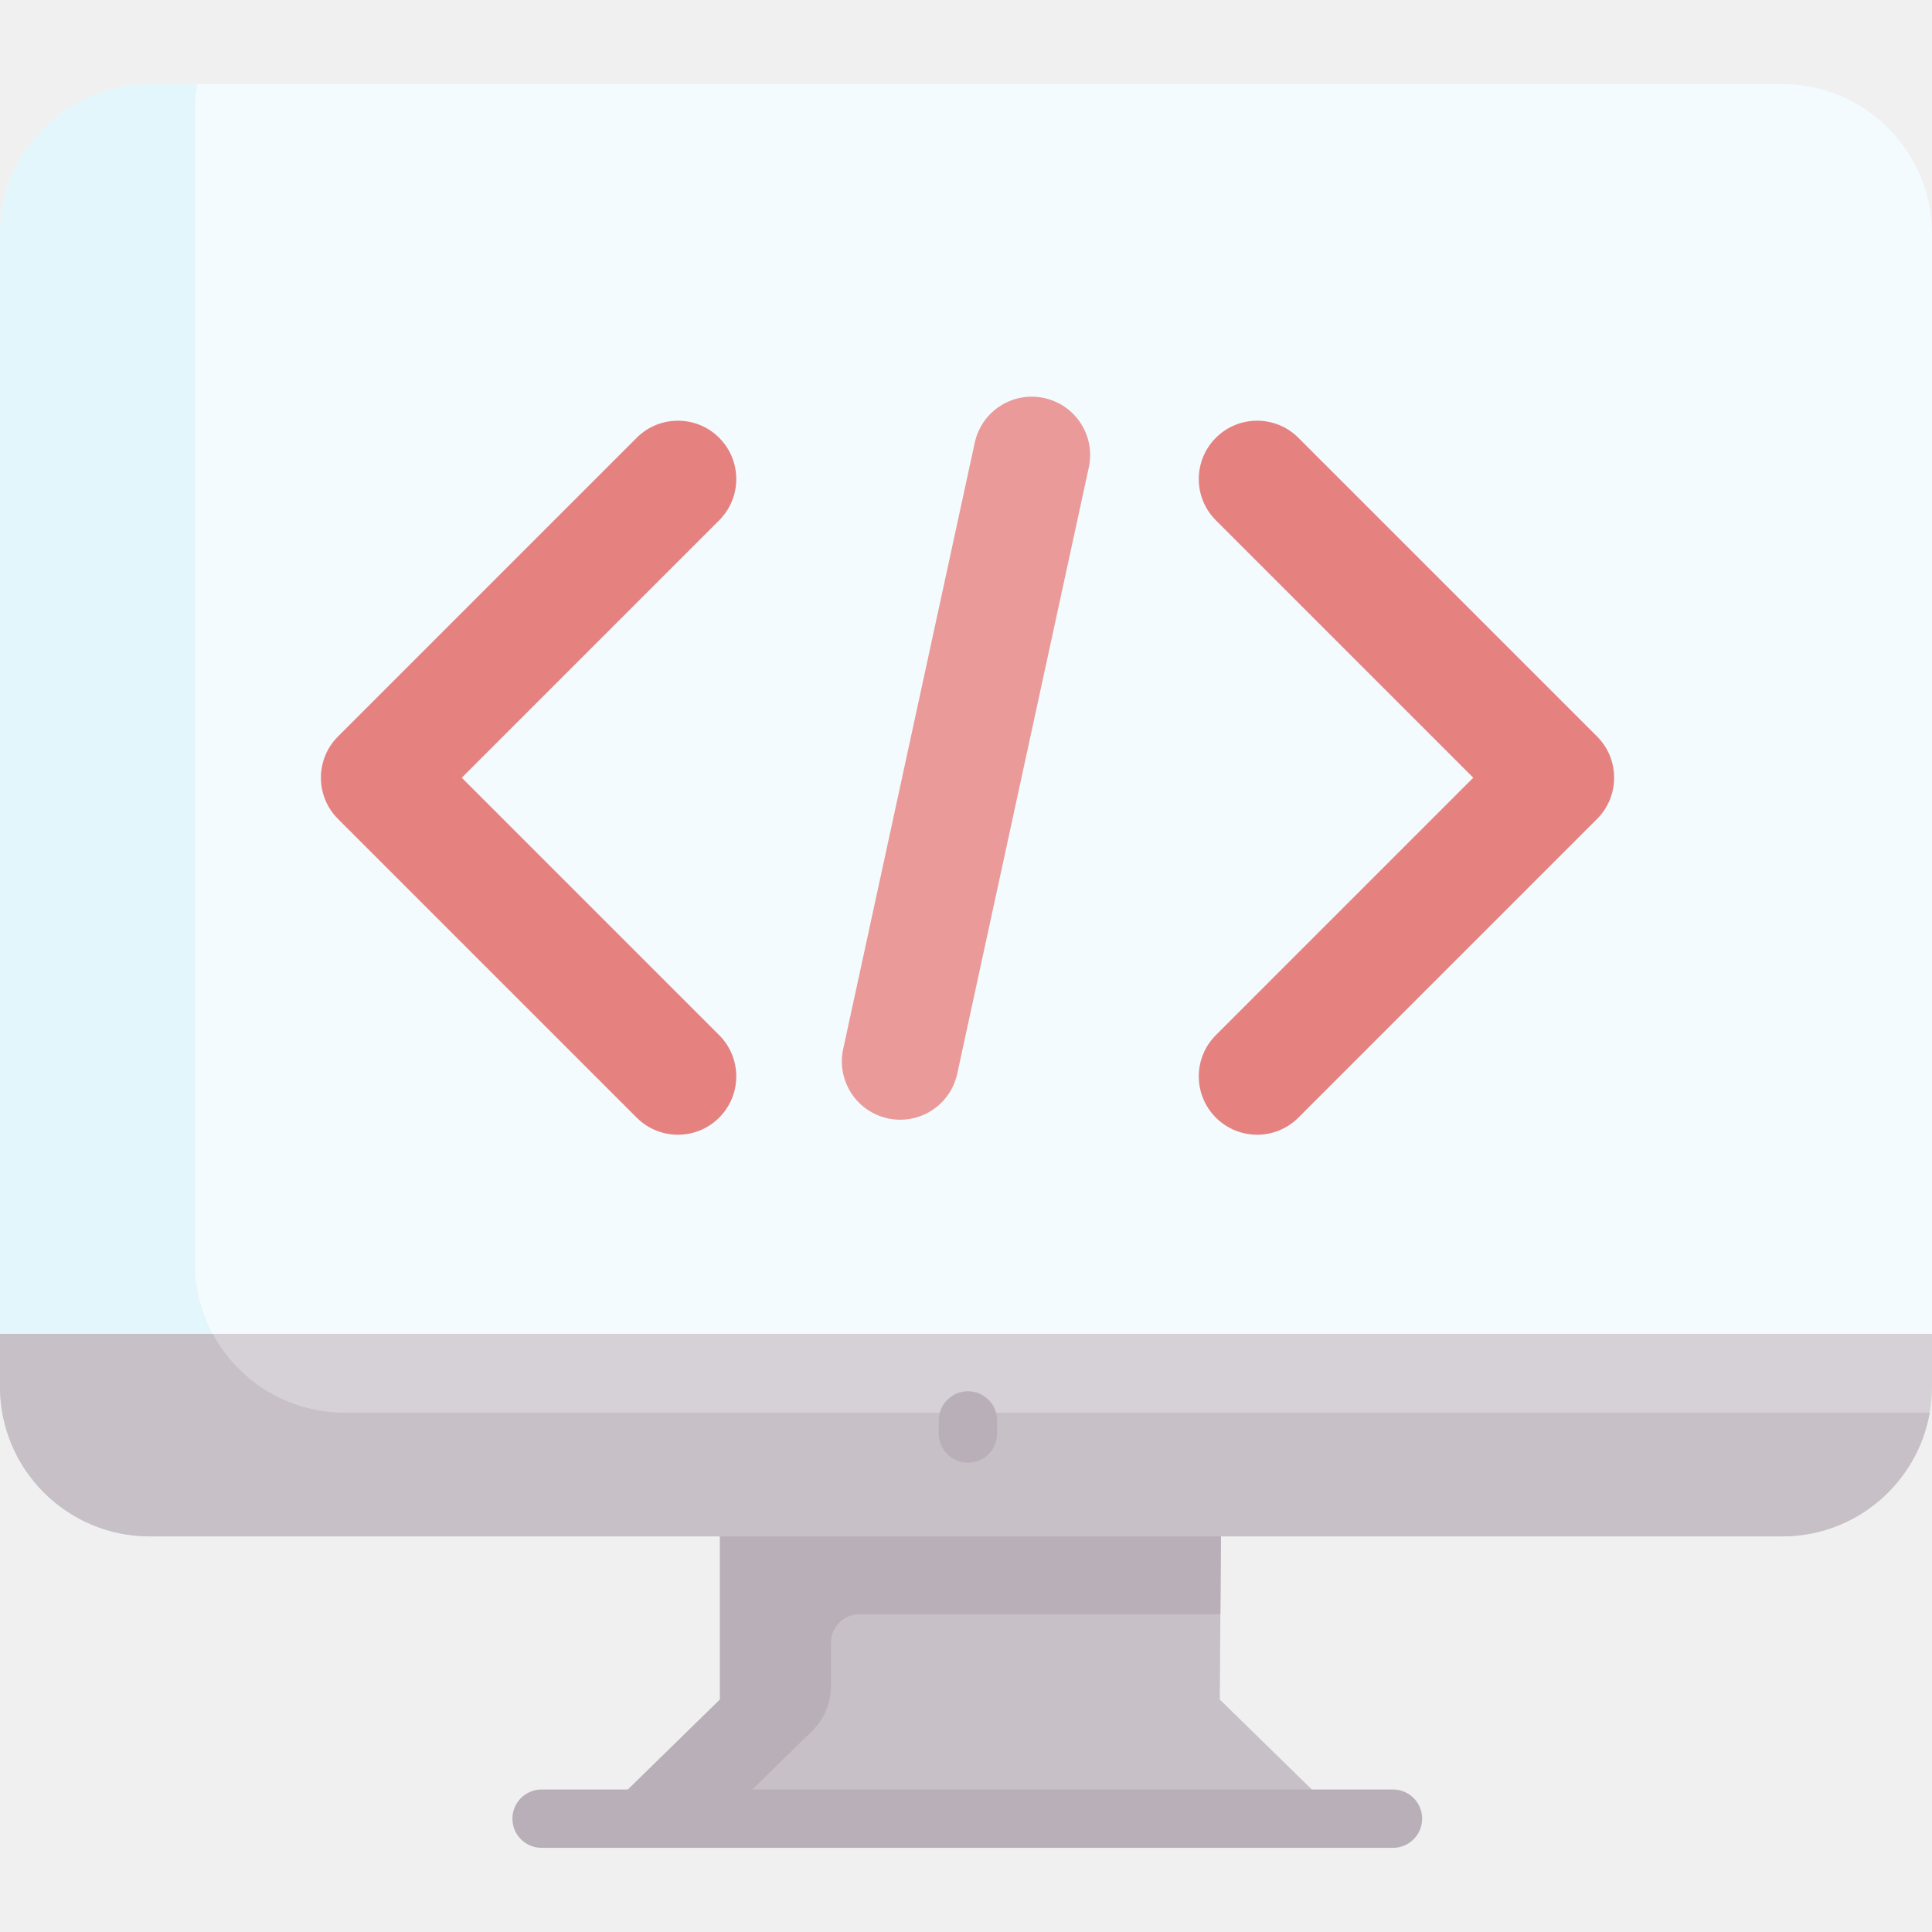
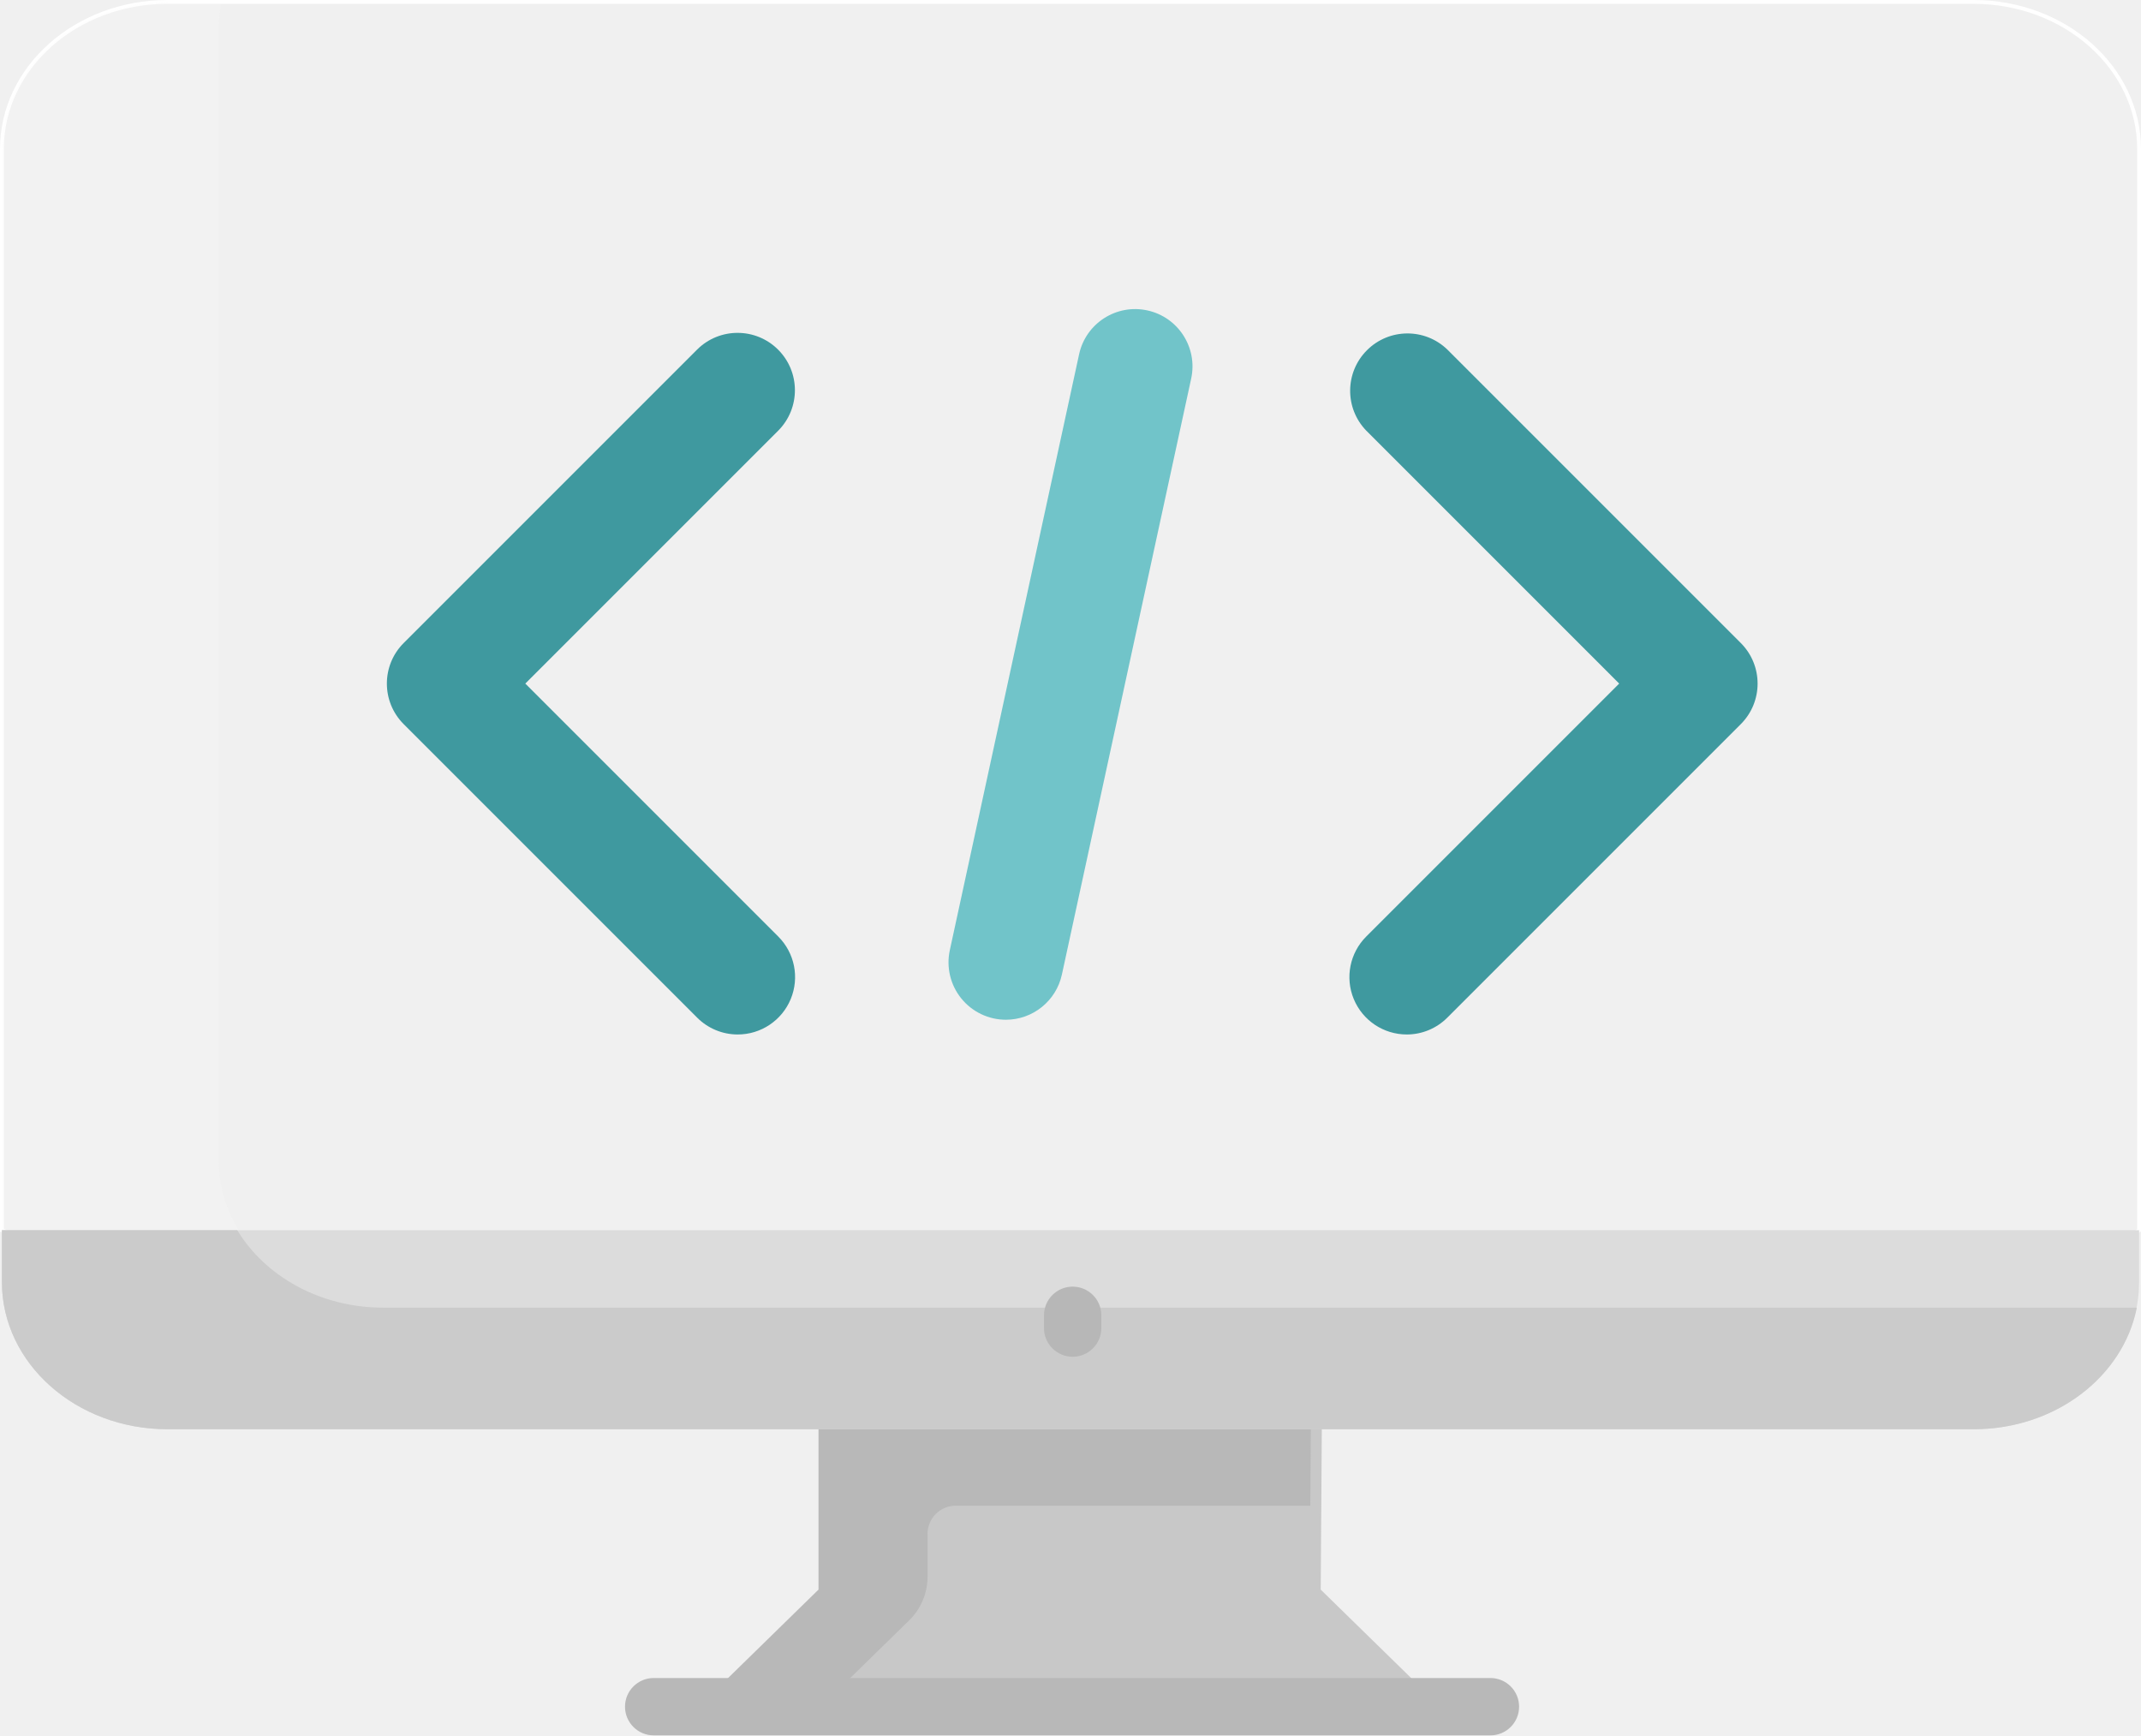
- <svg xmlns="http://www.w3.org/2000/svg" id="Capa_1" enable-background="new 0 0 496.7 496.7" height="512" viewBox="0 0 496.7 496.7" width="512">
-   <g>
-     <g id="XMLID_178_">
-       <g>
-         <path d="m344.93 467.567h-191.16l31.33-30.63v-76.66h129.02l-.52 76.66z" fill="#c7c0c7" />
+ <svg xmlns="http://www.w3.org/2000/svg" width="560.054" height="453.926" viewBox="0 0 560.054 453.926">
+   <g id="coding" transform="translate(0.5 -21.137)">
+     <g id="XMLID_178_" transform="translate(185.151 360.277)">
+       <g id="Group_1" data-name="Group 1">
+         <path id="Path_17" data-name="Path 17" d="M344.93,467.567H153.77l31.33-30.63v-76.66H314.12l-.52,76.66Z" transform="translate(-153.77 -360.277)" fill="#c8c8c8" />
      </g>
    </g>
-     <path d="m314.12 360.277h-106.784-22.236v76.66l-31.33 30.63h31.947l23.109-22.592c3.071-3.002 4.802-7.115 4.802-11.409v-11.206c0-4.072 3.301-7.374 7.374-7.374h92.748z" fill="#b8afb8" />
-     <path d="m458.21 21.637h-419.72c-21.25 0-38.49 17.23-38.49 38.49v282.8l52.097 23.931h414.808l29.795-23.931v-282.8c0-21.26-17.24-38.49-38.49-38.49z" fill="#f3fbff" />
-     <g id="XMLID_177_">
-       <g>
-         <path d="m88.594 363.184c-21.25 0-38.49-17.23-38.49-38.49v-296.37c0-2.282.21-4.514.591-6.687h-12.205c-21.25 0-38.49 17.23-38.49 38.49v282.8l52.097 23.931h414.808l4.575-3.674z" fill="#e3f6fc" />
-         <path d="m496.7 342.927v13.57c0 21.26-17.24 38.49-38.49 38.49h-419.72c-21.25 0-38.49-17.23-38.49-38.49v-13.57z" fill="#d6d1d6" />
-         <path d="m88.594 363.184c-14.655 0-27.401-8.197-33.902-20.257h-54.692v13.57c0 21.26 17.24 38.49 38.49 38.49h419.72c18.969 0 34.731-13.733 37.899-31.803z" fill="#c7c0c7" />
+     <path id="Path_18" data-name="Path 18" d="M314.12,360.277H185.1v76.66l-31.33,30.63h31.947l23.109-22.592a15.955,15.955,0,0,0,4.8-11.409V422.36A7.374,7.374,0,0,1,221,414.986H313.75Z" transform="translate(28.507)" fill="#b8b8b8" />
+     <path id="Path_19" data-name="Path 19" d="M515.732,21.637H43.322C19.4,21.637,0,38.867,0,60.127v282.8l58.637,23.931H525.519l33.535-23.931V60.127c0-21.26-19.4-38.49-43.322-38.49Z" fill="rgba(252,252,252,0)" stroke="#fff" stroke-width="1" />
+     <g id="XMLID_177_" transform="translate(0 21.637)">
+       <g id="Group_2" data-name="Group 2">
+         <path id="Path_20" data-name="Path 20" d="M100.311,363.184c-24.06,0-43.58-17.23-43.58-38.49V28.324a34.288,34.288,0,0,1,.669-6.687H43.58C19.52,21.637,0,38.867,0,60.127v282.8l58.987,23.931H528.654l5.18-3.674Z" transform="translate(0 -21.637)" fill="rgba(249,249,249,0.19)" />
+         <path id="Path_21" data-name="Path 21" d="M559.054,342.927V356.5c0,21.26-19.4,38.49-43.322,38.49H43.322C19.4,394.987,0,377.757,0,356.5v-13.57Z" transform="translate(0 -21.637)" fill="#dcdcdc" />
+         <path id="Path_22" data-name="Path 22" d="M99.729,363.184c-16.5,0-30.845-8.2-38.163-20.257H0V356.5c0,21.26,19.407,38.49,43.328,38.49H515.8c21.353,0,39.1-13.733,42.662-31.8Z" transform="translate(0 -21.637)" fill="#cbcbcb" />
      </g>
    </g>
-     <g>
-       <path d="m248.85 376.028c-4.143 0-7.5-3.358-7.5-7.5v-3.34c0-4.142 3.357-7.5 7.5-7.5s7.5 3.358 7.5 7.5v3.34c0 4.142-3.357 7.5-7.5 7.5z" fill="#b8afb8" />
+     <g id="Group_3" data-name="Group 3" transform="translate(272.592 357.688)">
+       <path id="Path_23" data-name="Path 23" d="M248.85,376.028a7.5,7.5,0,0,1-7.5-7.5v-3.34a7.5,7.5,0,0,1,15,0v3.34A7.5,7.5,0,0,1,248.85,376.028Z" transform="translate(-241.35 -357.688)" fill="#b7b7b7" />
    </g>
-     <g>
-       <path d="m358.119 475.063h-218.881c-4.143 0-7.5-3.358-7.5-7.5s3.357-7.5 7.5-7.5h218.881c4.143 0 7.5 3.358 7.5 7.5s-3.358 7.5-7.5 7.5z" fill="#b8afb8" />
+     <g id="Group_4" data-name="Group 4" transform="translate(162.993 460.063)">
+       <path id="Path_24" data-name="Path 24" d="M358.119,475.063H139.238a7.5,7.5,0,0,1,0-15H358.119a7.5,7.5,0,0,1,0,15Z" transform="translate(-131.738 -460.063)" fill="#b8b8b8" />
    </g>
-     <g>
-       <path d="m174.288 291.728c-3.839 0-7.678-1.464-10.606-4.394l-76.784-76.784c-5.858-5.858-5.858-15.355 0-21.213l76.784-76.784c5.857-5.858 15.355-5.858 21.213 0s5.858 15.355 0 21.213l-66.178 66.178 66.178 66.178c5.858 5.858 5.858 15.355 0 21.213-2.929 2.929-6.768 4.393-10.607 4.393z" fill="#e5827f" />
+     <g id="Group_5" data-name="Group 5" transform="translate(100.698 108.159)">
+       <path id="Path_25" data-name="Path 25" d="M174.288,291.728a14.946,14.946,0,0,1-10.606-4.394L86.9,210.55a15,15,0,0,1,0-21.213l76.784-76.784a15,15,0,0,1,21.213,21.213l-66.178,66.178,66.178,66.178a15,15,0,0,1-10.607,25.606Z" transform="translate(-82.504 -108.159)" fill="#3f999f" />
    </g>
-     <g>
-       <path d="m323.195 291.728c-3.839 0-7.678-1.464-10.606-4.394-5.858-5.858-5.858-15.355 0-21.213l66.178-66.178-66.178-66.178c-5.858-5.858-5.858-15.355 0-21.213 5.857-5.858 15.355-5.858 21.213 0l76.784 76.784c5.858 5.858 5.858 15.355 0 21.213l-76.784 76.784c-2.93 2.931-6.768 4.395-10.607 4.395z" fill="#e5827f" />
+     <g id="Group_6" data-name="Group 6" transform="translate(352.481 108.158)">
+       <path id="Path_26" data-name="Path 26" d="M323.2,291.728a15,15,0,0,1-10.606-25.607l66.178-66.178-66.178-66.178A15,15,0,0,1,333.8,112.552l76.784,76.784a15,15,0,0,1,0,21.213L333.8,287.333a14.949,14.949,0,0,1-10.607,4.395Z" transform="translate(-308.196 -108.158)" fill="#3f999f" />
    </g>
-     <g>
-       <path d="m231.453 287.873c-1.054 0-2.124-.111-3.195-.344-8.096-1.756-13.235-9.744-11.479-17.839l33.824-155.883c1.757-8.096 9.744-13.236 17.84-11.478 8.096 1.756 13.235 9.744 11.479 17.839l-33.825 155.882c-1.524 7.025-7.738 11.823-14.644 11.823z" fill="#ea9a98" />
+     <g id="Group_7" data-name="Group 7" transform="translate(247.612 101.984)">
+       <path id="Path_27" data-name="Path 27" d="M231.453,287.873a15.013,15.013,0,0,1-14.674-18.183L250.6,113.807a15,15,0,0,1,29.319,6.361L246.1,276.05a15,15,0,0,1-14.644,11.823Z" transform="translate(-216.435 -101.984)" fill="#71c4c9" />
    </g>
  </g>
</svg>
